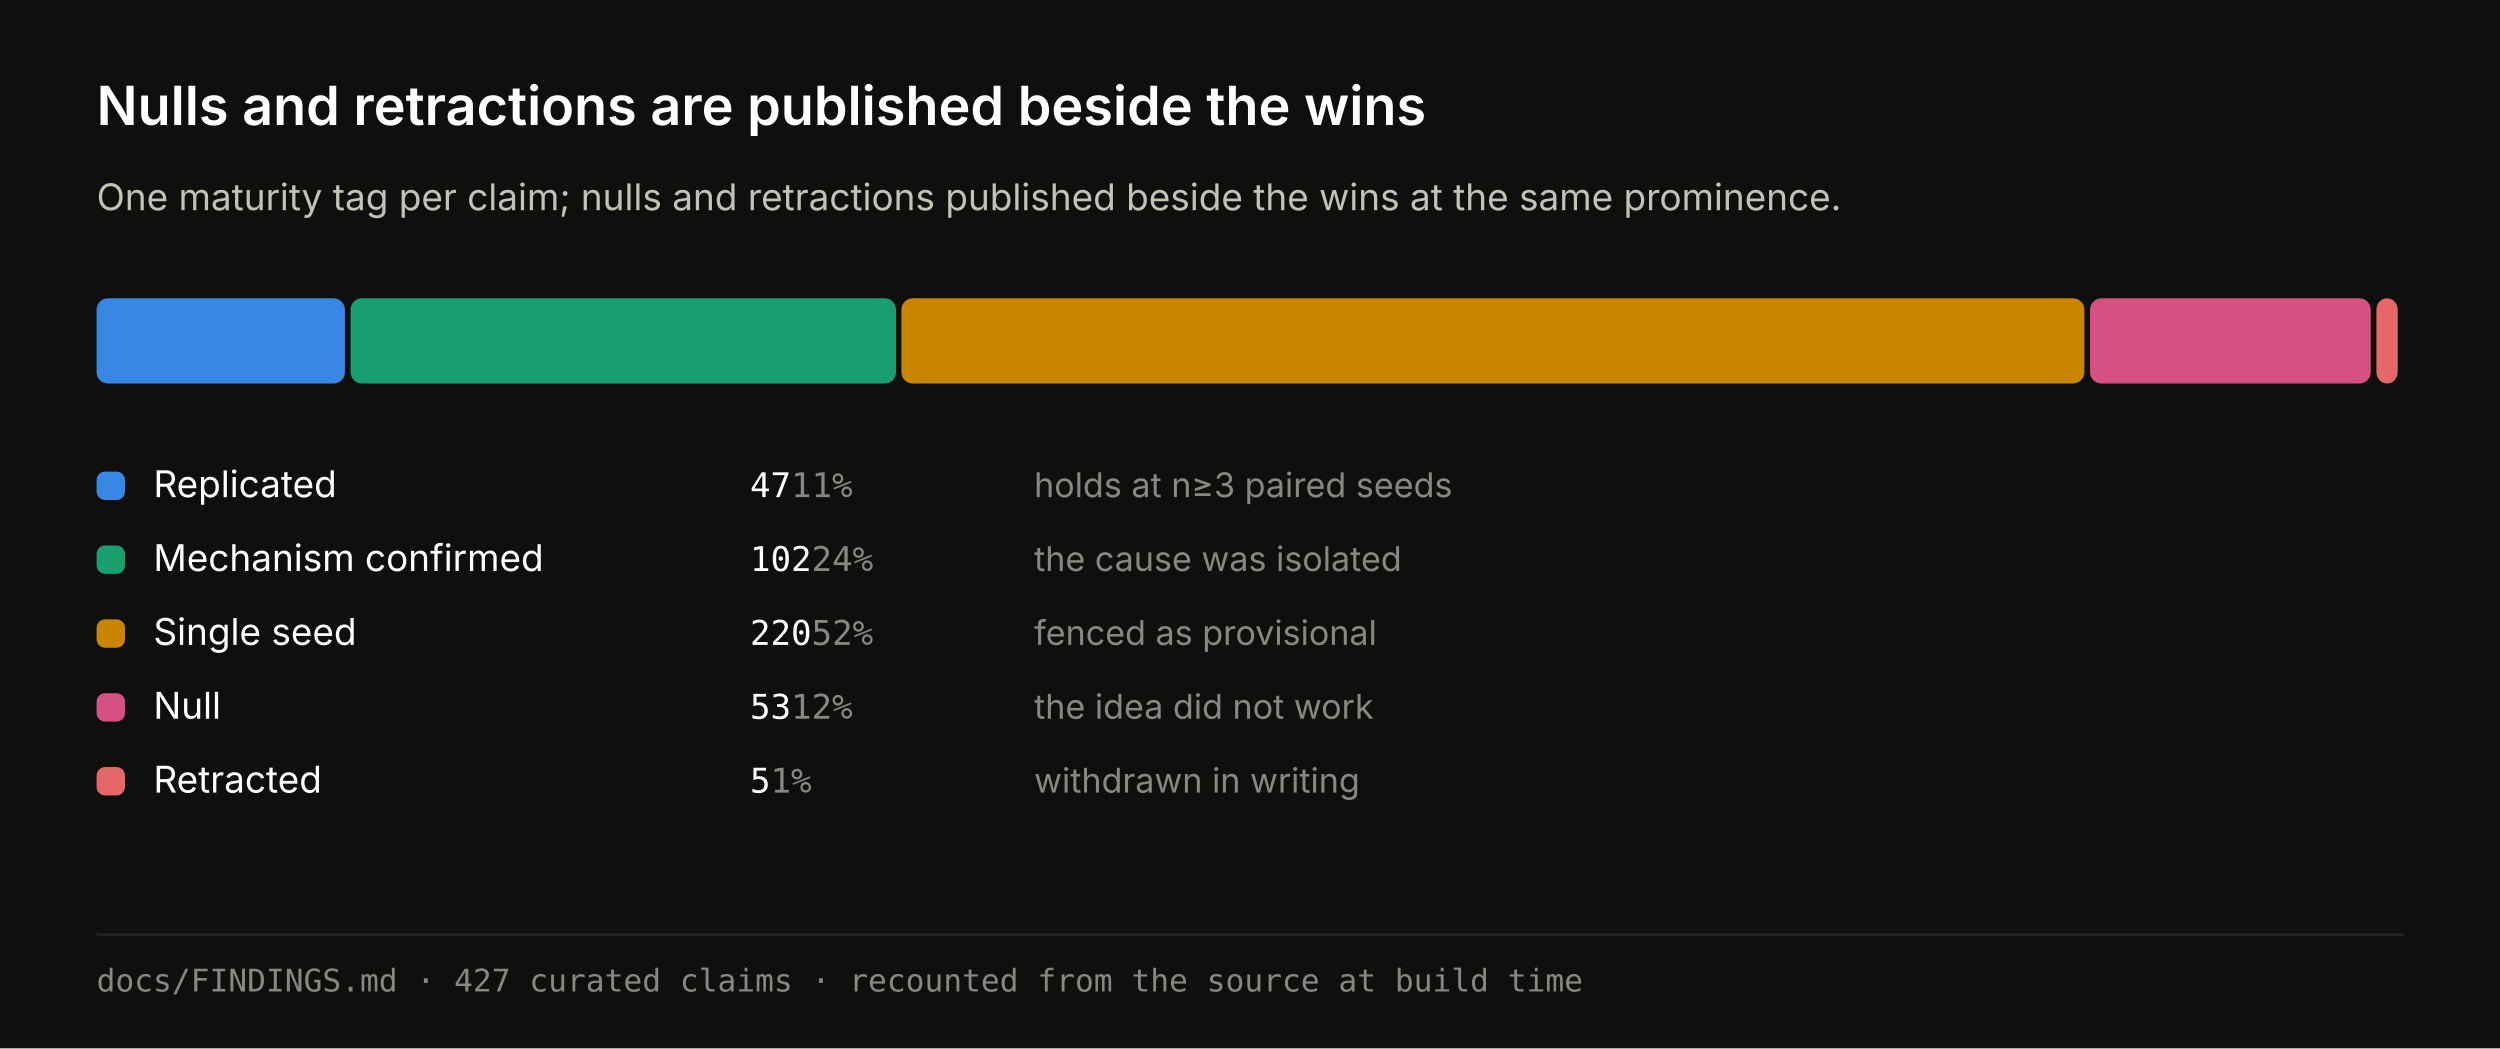
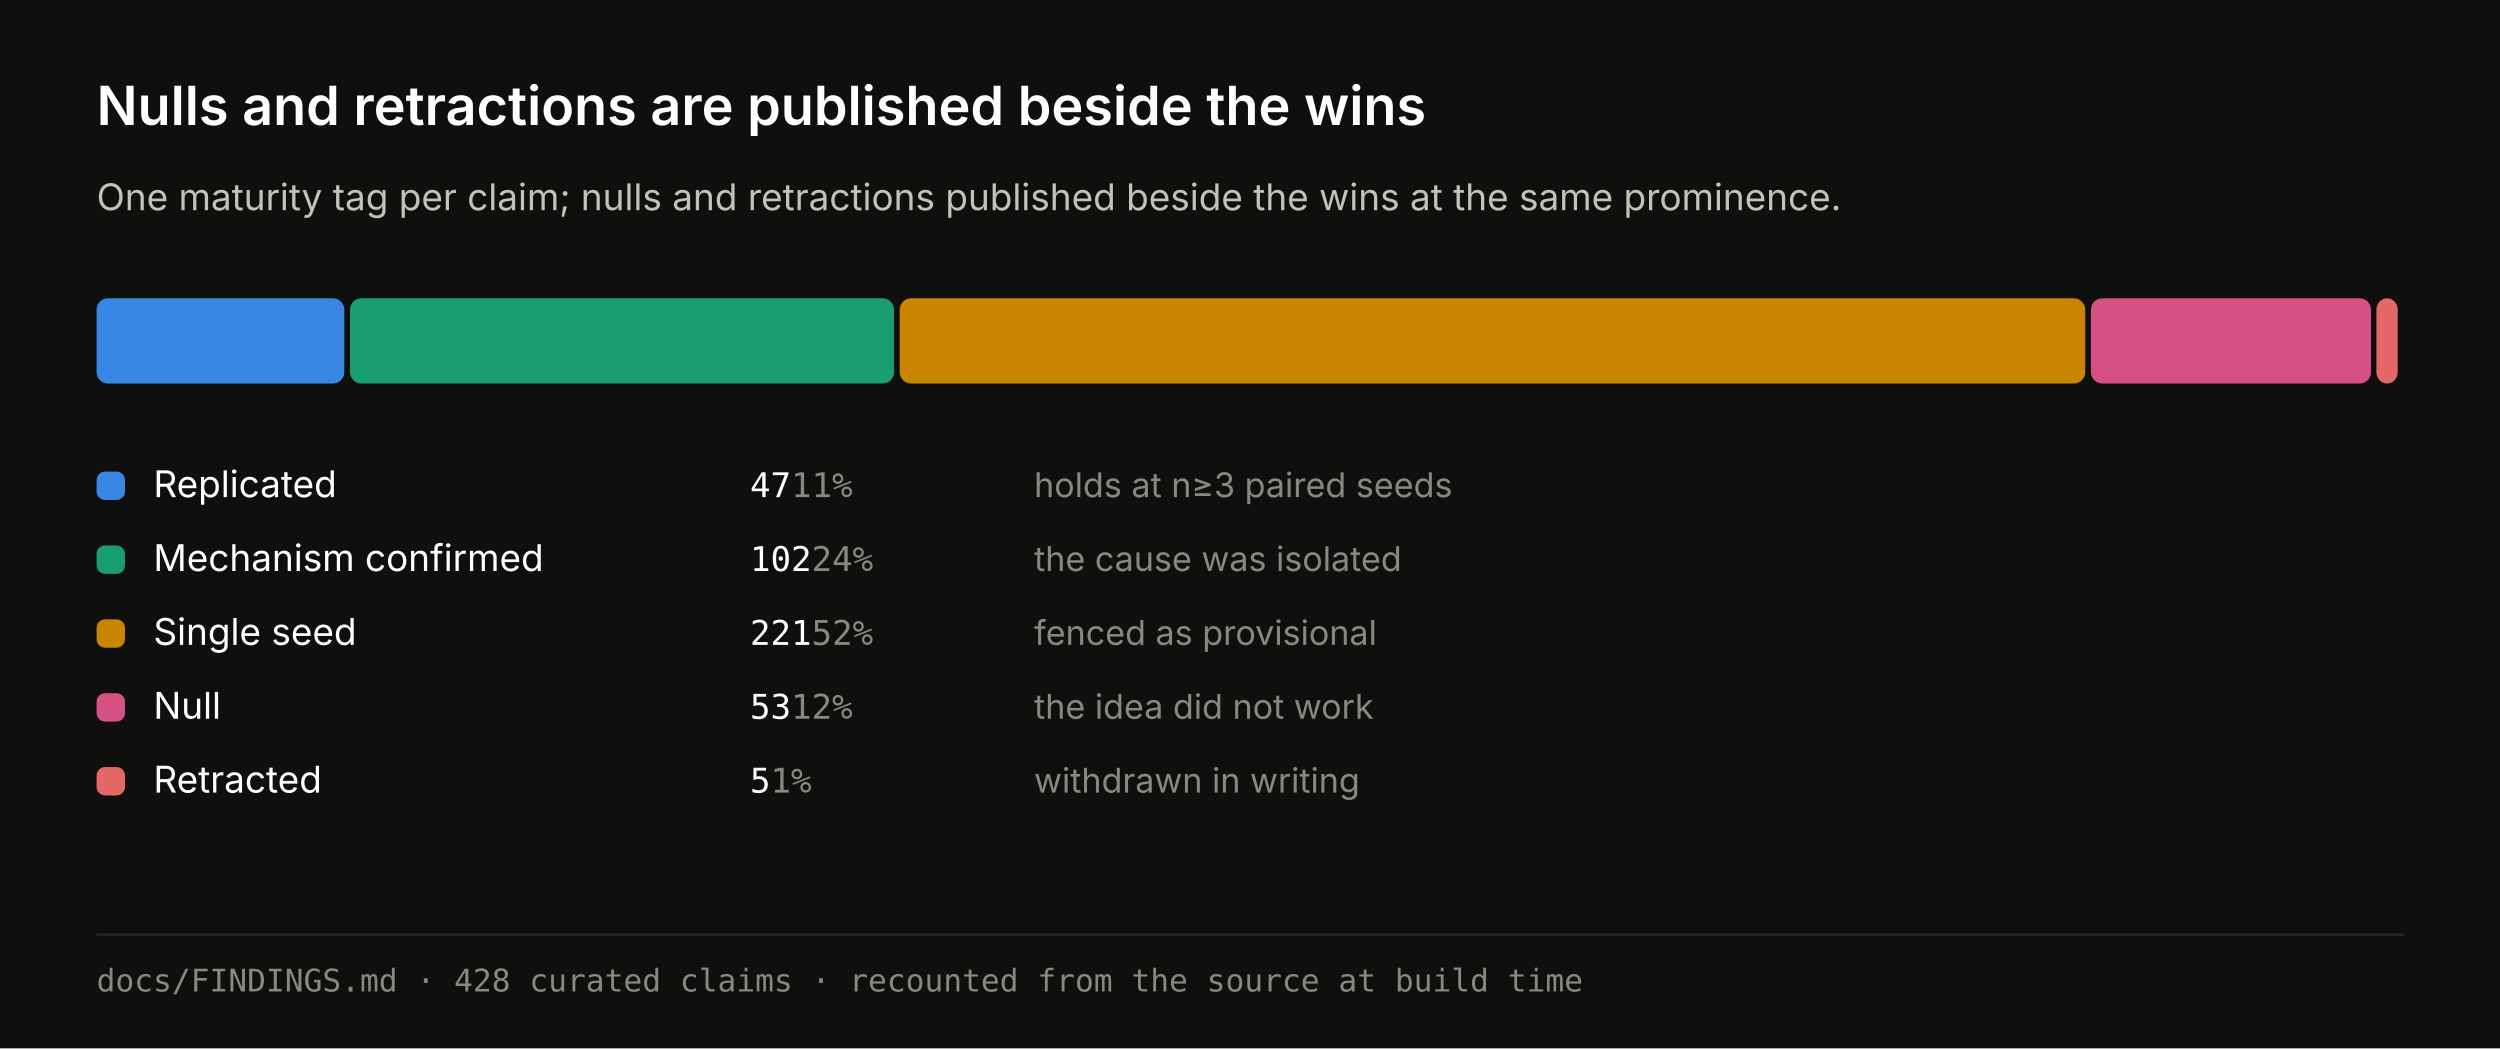
<svg xmlns="http://www.w3.org/2000/svg" width="880" height="369" viewBox="0 0 880 369" role="img">
  <rect width="880" height="369" fill="#0f0f0e" />
  <text x="34" y="44" font-family="Inter, -apple-system, BlinkMacSystemFont, 'Segoe UI', sans-serif" font-size="19" font-weight="600" fill="#ffffff">Nulls and retractions are published beside the wins</text>
  <text x="34" y="74" font-family="Inter, -apple-system, BlinkMacSystemFont, 'Segoe UI', sans-serif" font-size="13" fill="#c3c2b7">One maturity tag per claim; nulls and retractions published beside the wins at the same prominence.</text>
-   <rect x="34.0" y="105" width="87.4" height="30" rx="4" fill="#3987e5" />
-   <rect x="123.4" y="105" width="192.0" height="30" rx="4" fill="#199e70" />
-   <rect x="317.3" y="105" width="416.4" height="30" rx="4" fill="#c98500" />
-   <rect x="735.7" y="105" width="98.8" height="30" rx="4" fill="#d55181" />
+   <rect x="34.0" y="105" width="87.2" height="30" rx="4" fill="#3987e5" />
+   <rect x="123.2" y="105" width="191.5" height="30" rx="4" fill="#199e70" />
+   <rect x="316.7" y="105" width="417.3" height="30" rx="4" fill="#c98500" />
+   <rect x="736.0" y="105" width="98.6" height="30" rx="4" fill="#d55181" />
  <rect x="836.5" y="105" width="7.5" height="30" rx="4" fill="#e66767" />
  <rect x="34" y="166" width="10" height="10" rx="3" fill="#3987e5" />
  <text x="54" y="175" font-family="Inter, -apple-system, BlinkMacSystemFont, 'Segoe UI', sans-serif" font-size="13" fill="#ffffff">Replicated</text>
  <text x="264" y="175" font-family="'JetBrains Mono', ui-monospace, SFMono-Regular, Menlo, monospace" font-size="12" fill="#ffffff">47<tspan fill="#898781">  11%</tspan>
  </text>
  <text x="364" y="175" font-family="Inter, -apple-system, BlinkMacSystemFont, 'Segoe UI', sans-serif" font-size="12" fill="#898781">holds at n≥3 paired seeds</text>
  <rect x="34" y="192" width="10" height="10" rx="3" fill="#199e70" />
  <text x="54" y="201" font-family="Inter, -apple-system, BlinkMacSystemFont, 'Segoe UI', sans-serif" font-size="13" fill="#ffffff">Mechanism confirmed</text>
  <text x="264" y="201" font-family="'JetBrains Mono', ui-monospace, SFMono-Regular, Menlo, monospace" font-size="12" fill="#ffffff">102<tspan fill="#898781">  24%</tspan>
  </text>
  <text x="364" y="201" font-family="Inter, -apple-system, BlinkMacSystemFont, 'Segoe UI', sans-serif" font-size="12" fill="#898781">the cause was isolated</text>
  <rect x="34" y="218" width="10" height="10" rx="3" fill="#c98500" />
  <text x="54" y="227" font-family="Inter, -apple-system, BlinkMacSystemFont, 'Segoe UI', sans-serif" font-size="13" fill="#ffffff">Single seed</text>
-   <text x="264" y="227" font-family="'JetBrains Mono', ui-monospace, SFMono-Regular, Menlo, monospace" font-size="12" fill="#ffffff">220<tspan fill="#898781">  52%</tspan>
+   <text x="264" y="227" font-family="'JetBrains Mono', ui-monospace, SFMono-Regular, Menlo, monospace" font-size="12" fill="#ffffff">221<tspan fill="#898781">  52%</tspan>
  </text>
  <text x="364" y="227" font-family="Inter, -apple-system, BlinkMacSystemFont, 'Segoe UI', sans-serif" font-size="12" fill="#898781">fenced as provisional</text>
  <rect x="34" y="244" width="10" height="10" rx="3" fill="#d55181" />
  <text x="54" y="253" font-family="Inter, -apple-system, BlinkMacSystemFont, 'Segoe UI', sans-serif" font-size="13" fill="#ffffff">Null</text>
  <text x="264" y="253" font-family="'JetBrains Mono', ui-monospace, SFMono-Regular, Menlo, monospace" font-size="12" fill="#ffffff">53<tspan fill="#898781">  12%</tspan>
  </text>
  <text x="364" y="253" font-family="Inter, -apple-system, BlinkMacSystemFont, 'Segoe UI', sans-serif" font-size="12" fill="#898781">the idea did not work</text>
  <rect x="34" y="270" width="10" height="10" rx="3" fill="#e66767" />
  <text x="54" y="279" font-family="Inter, -apple-system, BlinkMacSystemFont, 'Segoe UI', sans-serif" font-size="13" fill="#ffffff">Retracted</text>
  <text x="264" y="279" font-family="'JetBrains Mono', ui-monospace, SFMono-Regular, Menlo, monospace" font-size="12" fill="#ffffff">5<tspan fill="#898781">  1%</tspan>
  </text>
  <text x="364" y="279" font-family="Inter, -apple-system, BlinkMacSystemFont, 'Segoe UI', sans-serif" font-size="12" fill="#898781">withdrawn in writing</text>
  <line x1="34" y1="329" x2="846" y2="329" stroke="#232321" stroke-width="1" />
-   <text x="34" y="349" font-family="'JetBrains Mono', ui-monospace, SFMono-Regular, Menlo, monospace" font-size="11" fill="#898781">docs/FINDINGS.md · 427 curated claims · recounted from the source at build time</text>
+   <text x="34" y="349" font-family="'JetBrains Mono', ui-monospace, SFMono-Regular, Menlo, monospace" font-size="11" fill="#898781">docs/FINDINGS.md · 428 curated claims · recounted from the source at build time</text>
</svg>
